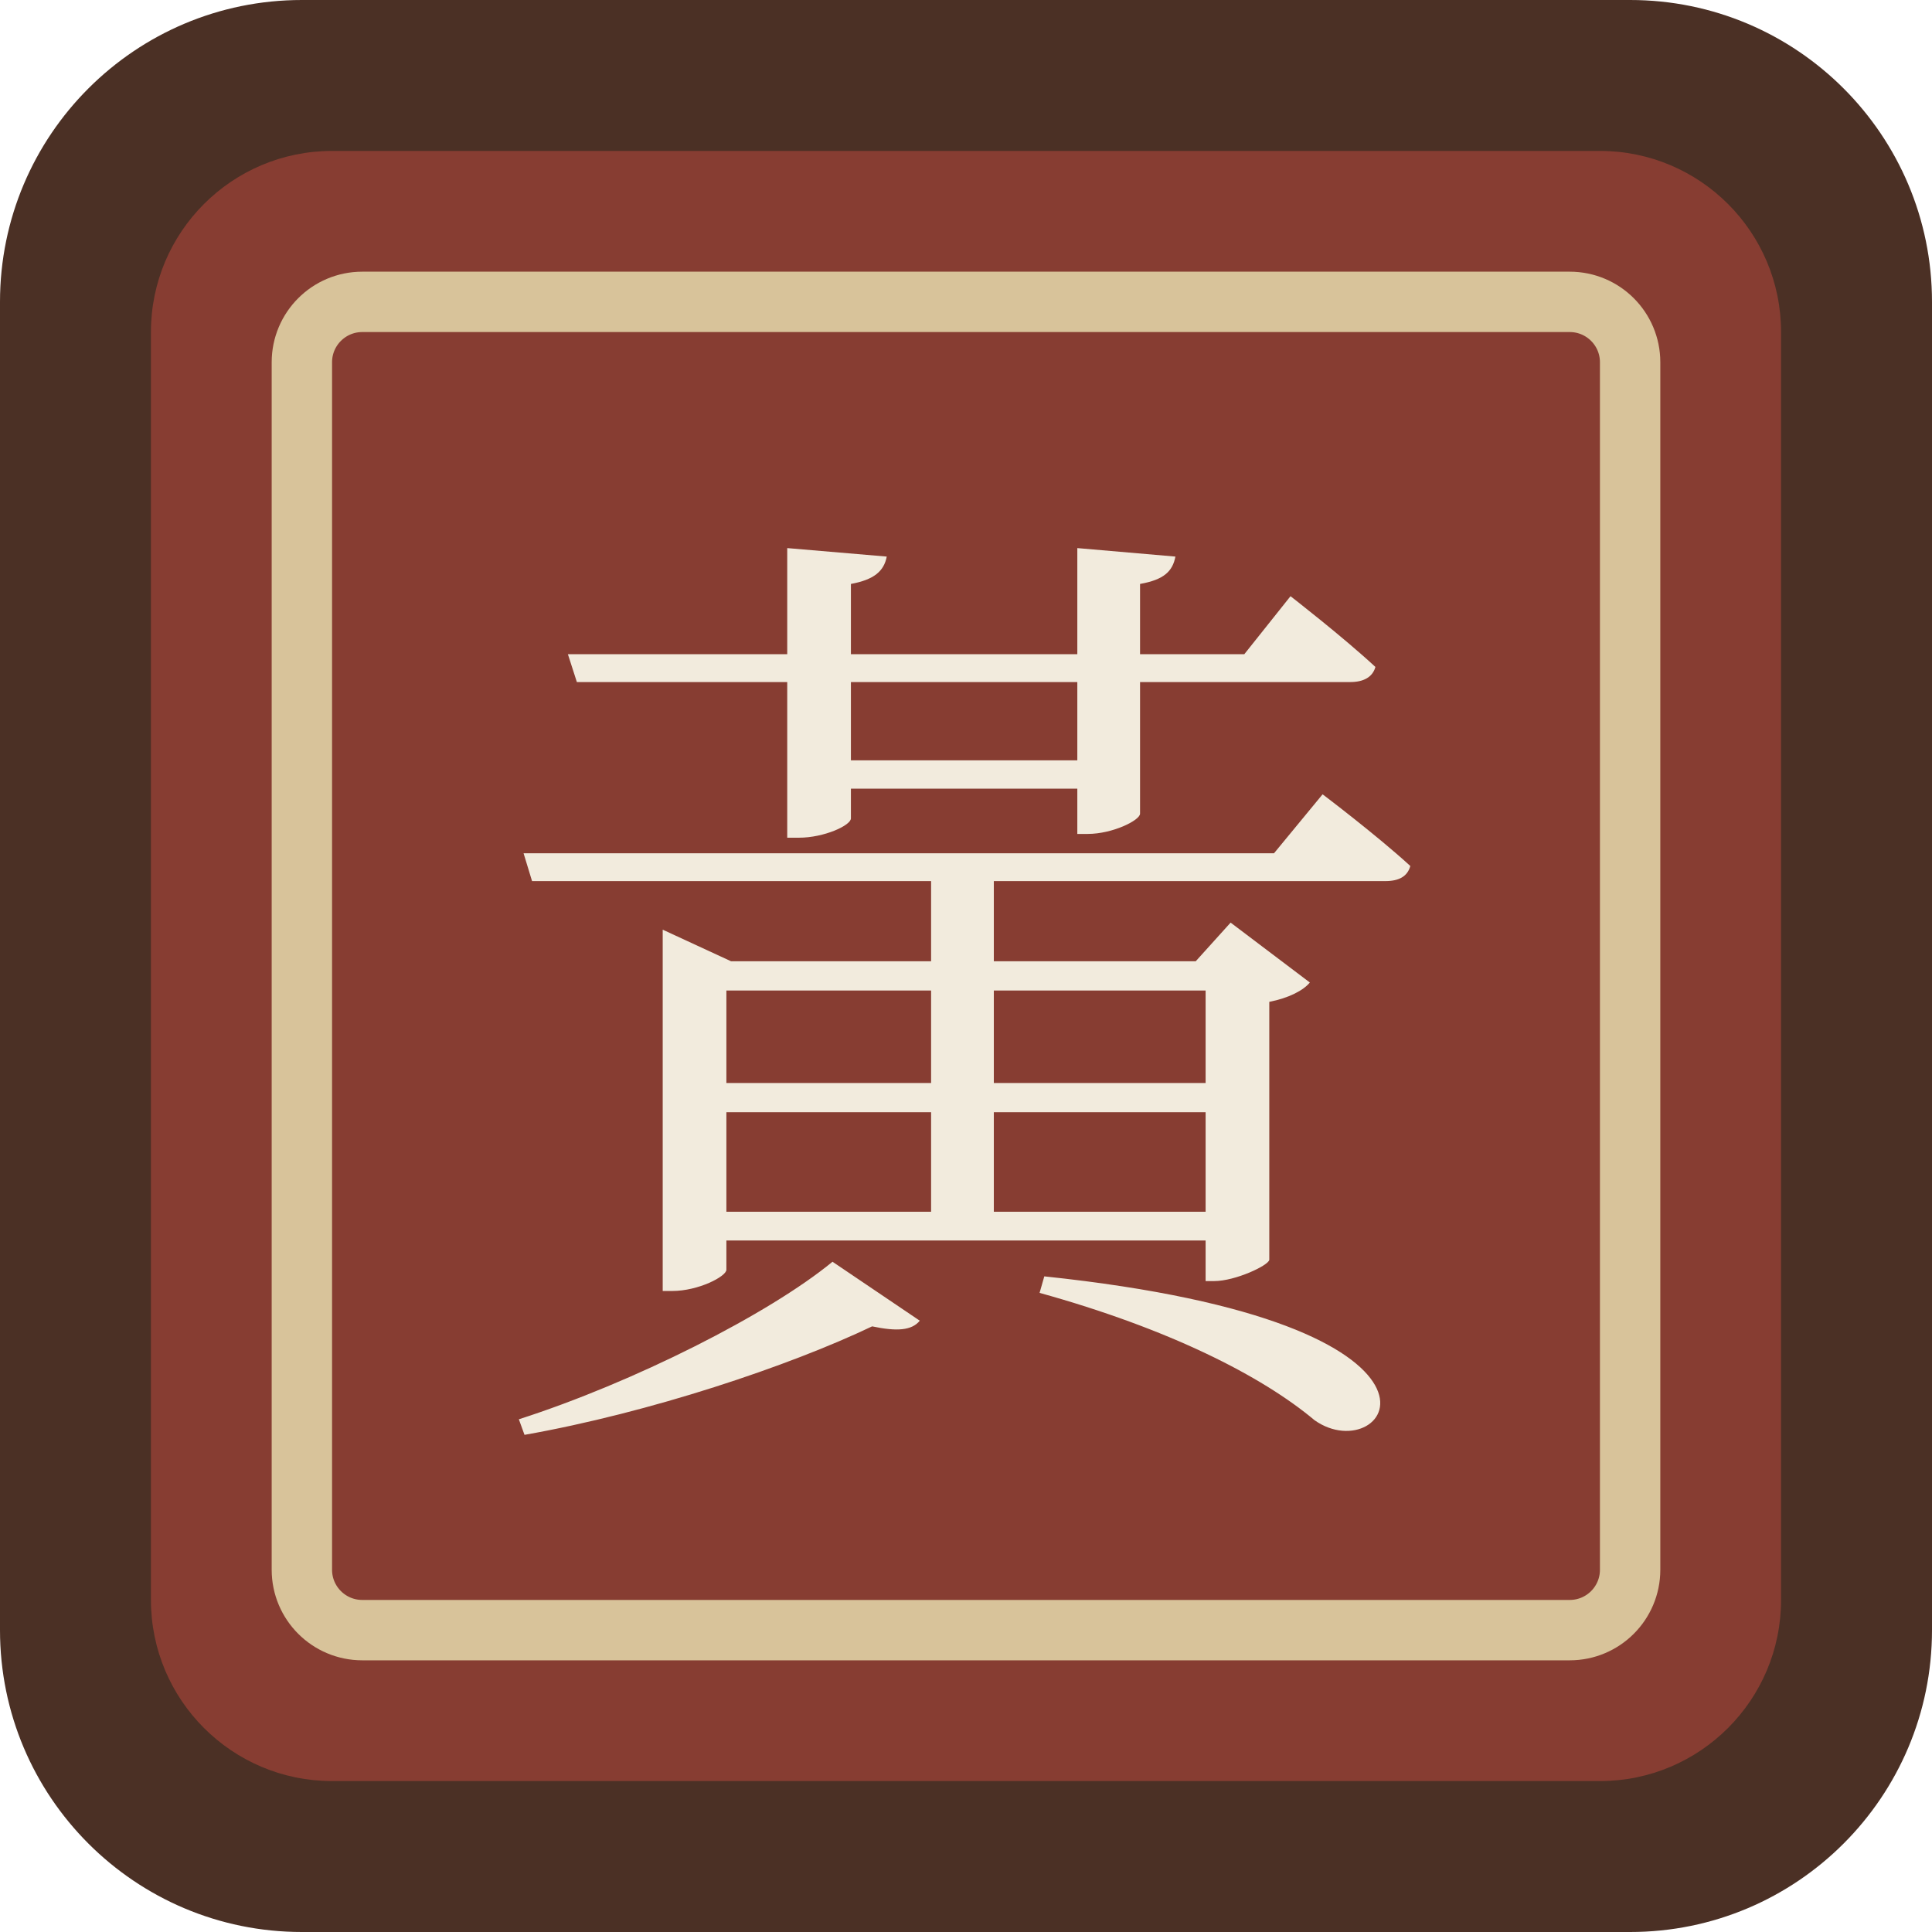
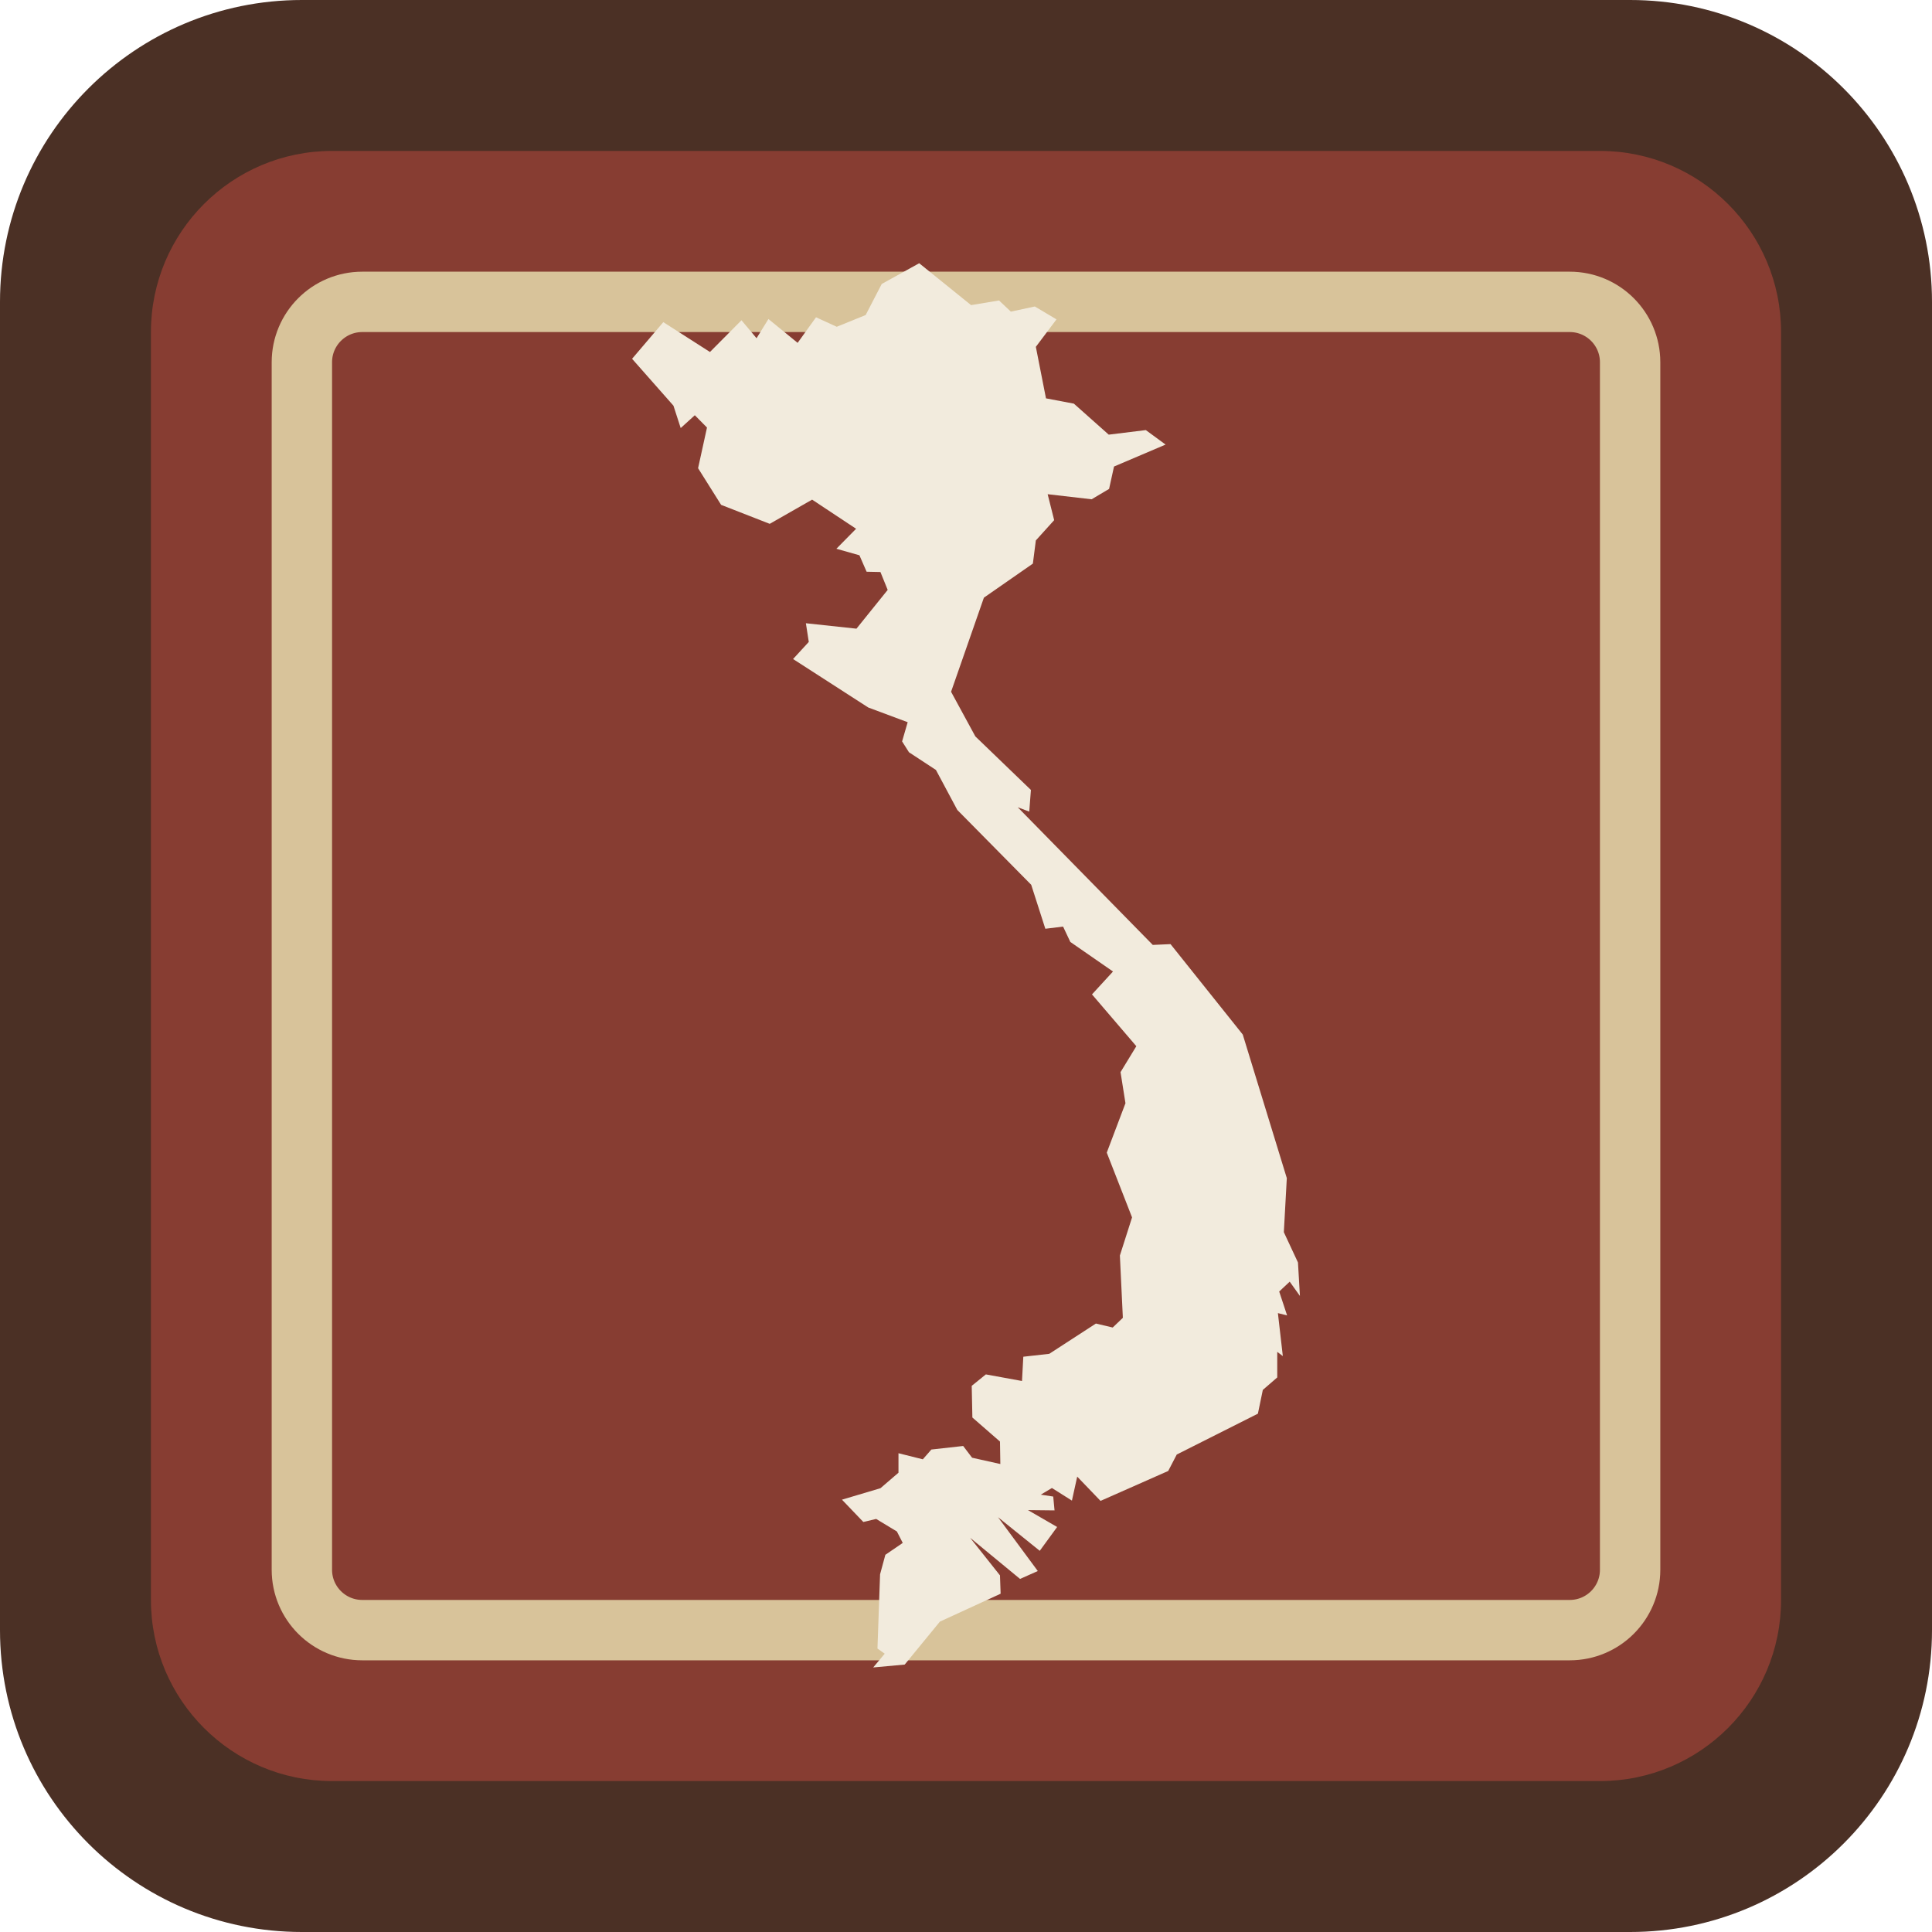
<svg xmlns="http://www.w3.org/2000/svg" viewBox="0 0 64 64">
  <rect width="64" height="64" rx="10" fill="#4b3025" />
  <rect x="5" y="5" width="54" height="54" rx="6" fill="#873d32" />
  <rect x="10" y="10" width="44" height="44" rx="2" fill="none" stroke="#d8c39a" stroke-width="2" />
-   <text x="32" y="45" font-family="'Noto Serif CJK SC','Songti SC','SimSun',serif" font-size="32" fill="#f2ebdd" text-anchor="middle">黃</text>
+   <svg x="20" y="8" width="24" height="48" viewBox="509.1 0 981.8 2000" preserveAspectRatio="xMidYMid meet">
+     <path d="M1275.5,280.3L1204.3,310.6L1197.5,341.5L1173.4,355.8L1112.7,348.8L1121.7,384.6L1096.4,412.6L1092.3,444.6L1024.7,491.6L979.4,621.5L1012.9,683.1L1089.6,757.0L1087.3,786.9L1071.4,780.9L1257.8,970.9L1282.3,969.8L1382.0,1094.6L1442.8,1292.8L1438.7,1367.4L1458.2,1409.2L1460.9,1455.4L1446.8,1435.7L1432.3,1449.3L1443.2,1482.3L1430.5,1479.1L1437.3,1538.4L1429.6,1532.6L1429.6,1567.9L1409.7,1585.1L1402.9,1617.9L1290.9,1674.3L1279.1,1697.0L1185.7,1738.3L1153.5,1704.8L1146.2,1737.9L1118.6,1720.5L1103.2,1729.7L1120.4,1732.3L1122.2,1751.4L1085.5,1751.0L1125.8,1774.3L1101.8,1807.2L1044.2,1760.8L1099.1,1835.1L1074.6,1846.0L1005.7,1789.2L1046.9,1841.1L1047.8,1866.4L964.0,1904.9L915.4,1964.2L871.9,1968.2L887.8,1949.2L877.8,1942.1L881.4,1839.6L888.7,1812.7L912.7,1796.3L904.6,1780.5L876.0,1763.2L858.3,1767.4L828.8,1736.6L881.9,1720.8L906.8,1699.4L906.8,1672.5L940.4,1680.9L952.2,1667.4L996.1,1662.5L1008.4,1678.7L1047.4,1687.4L1046.9,1656.4L1008.8,1623.2L1007.9,1579.5L1027.4,1563.7L1077.3,1572.8L1079.1,1539.3L1114.9,1535.3L1179.3,1493.5L1202.5,1499.0L1216.5,1485.6L1212.4,1399.6L1229.2,1347.0L1194.3,1257.6L1220.1,1189.4L1213.3,1146.5L1235.1,1110.7L1173.9,1039.2L1202.9,1007.6L1144.0,966.8L1134.0,945.6L1109.5,948.6L1090.0,887.9L988.0,784.6L958.5,729.4L921.3,705.0L911.8,690.0L919.5,663.5L865.1,643.2L761.3,576.3L783.0,552.7L779.0,526.9L848.8,534.4L891.9,480.9L881.9,456.2L862.8,455.8L852.9,433.1L821.1,424.1L848.3,396.5L787.6,356.3L729.1,389.7L662.0,363.5L630.2,312.9L642.5,256.8L625.7,239.8L606.2,257.5L596.2,226.6L539.1,161.9L582.2,111.3L646.6,152.5L690.1,108.7L710.9,133.5L727.3,107.0L767.6,139.9L793.0,104.6L821.6,117.7L861.5,101.5L883.7,58.6L935.4,30.0L1007.0,87.8L1045.6,81.4L1061.9,96.8L1095.0,89.7L1124.9,107.5L1096.4,145.4L1110.4,216.5L1148.9,223.8L1197.0,266.6L1248.2,260.3Z" fill="#f2ebdd" />
+   </svg>
</svg>
